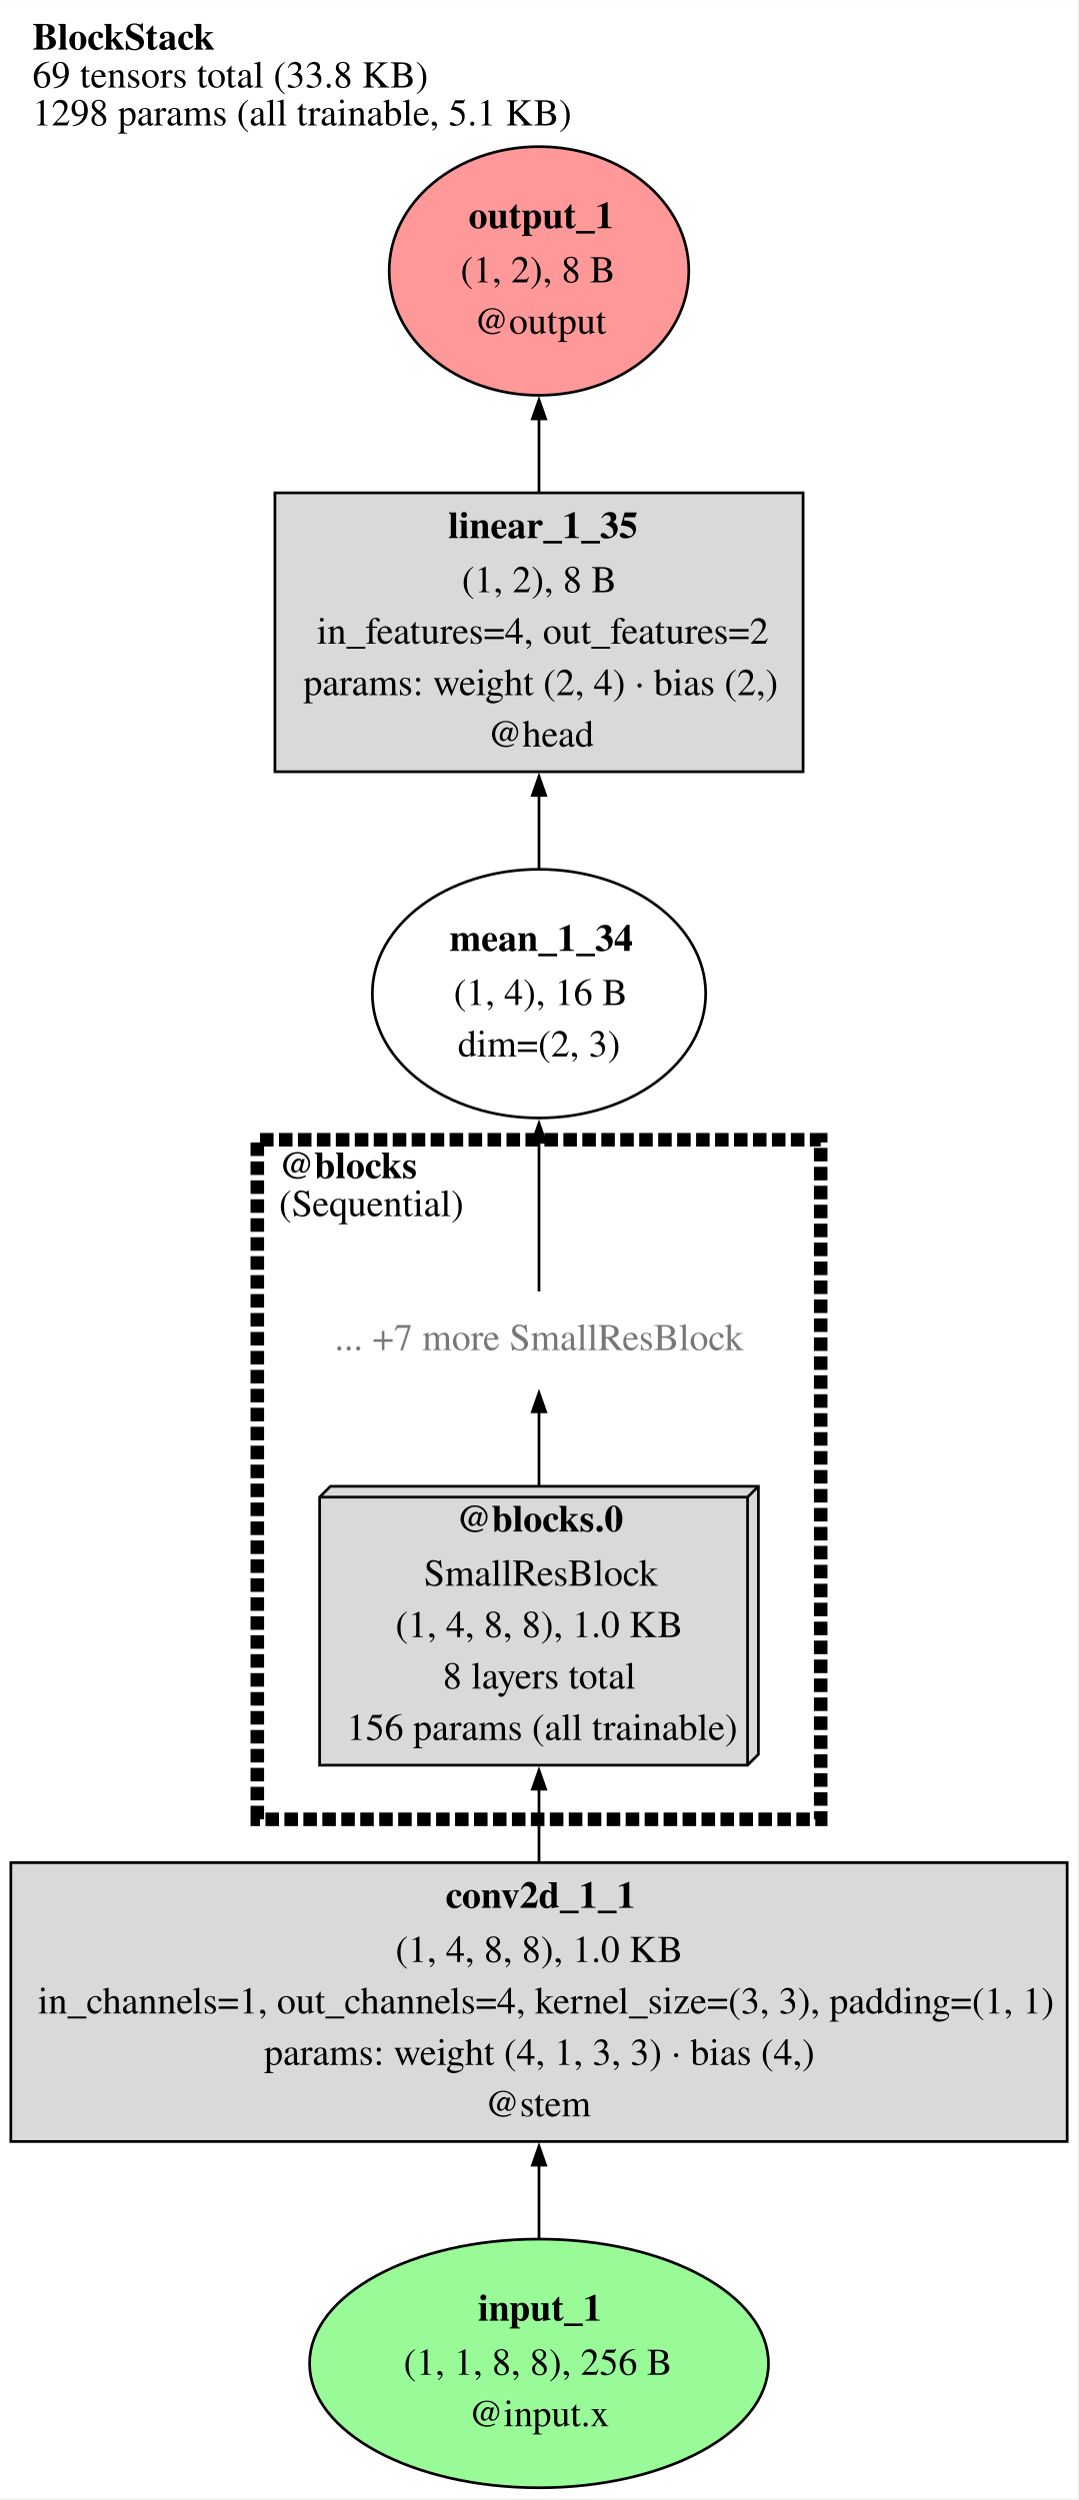
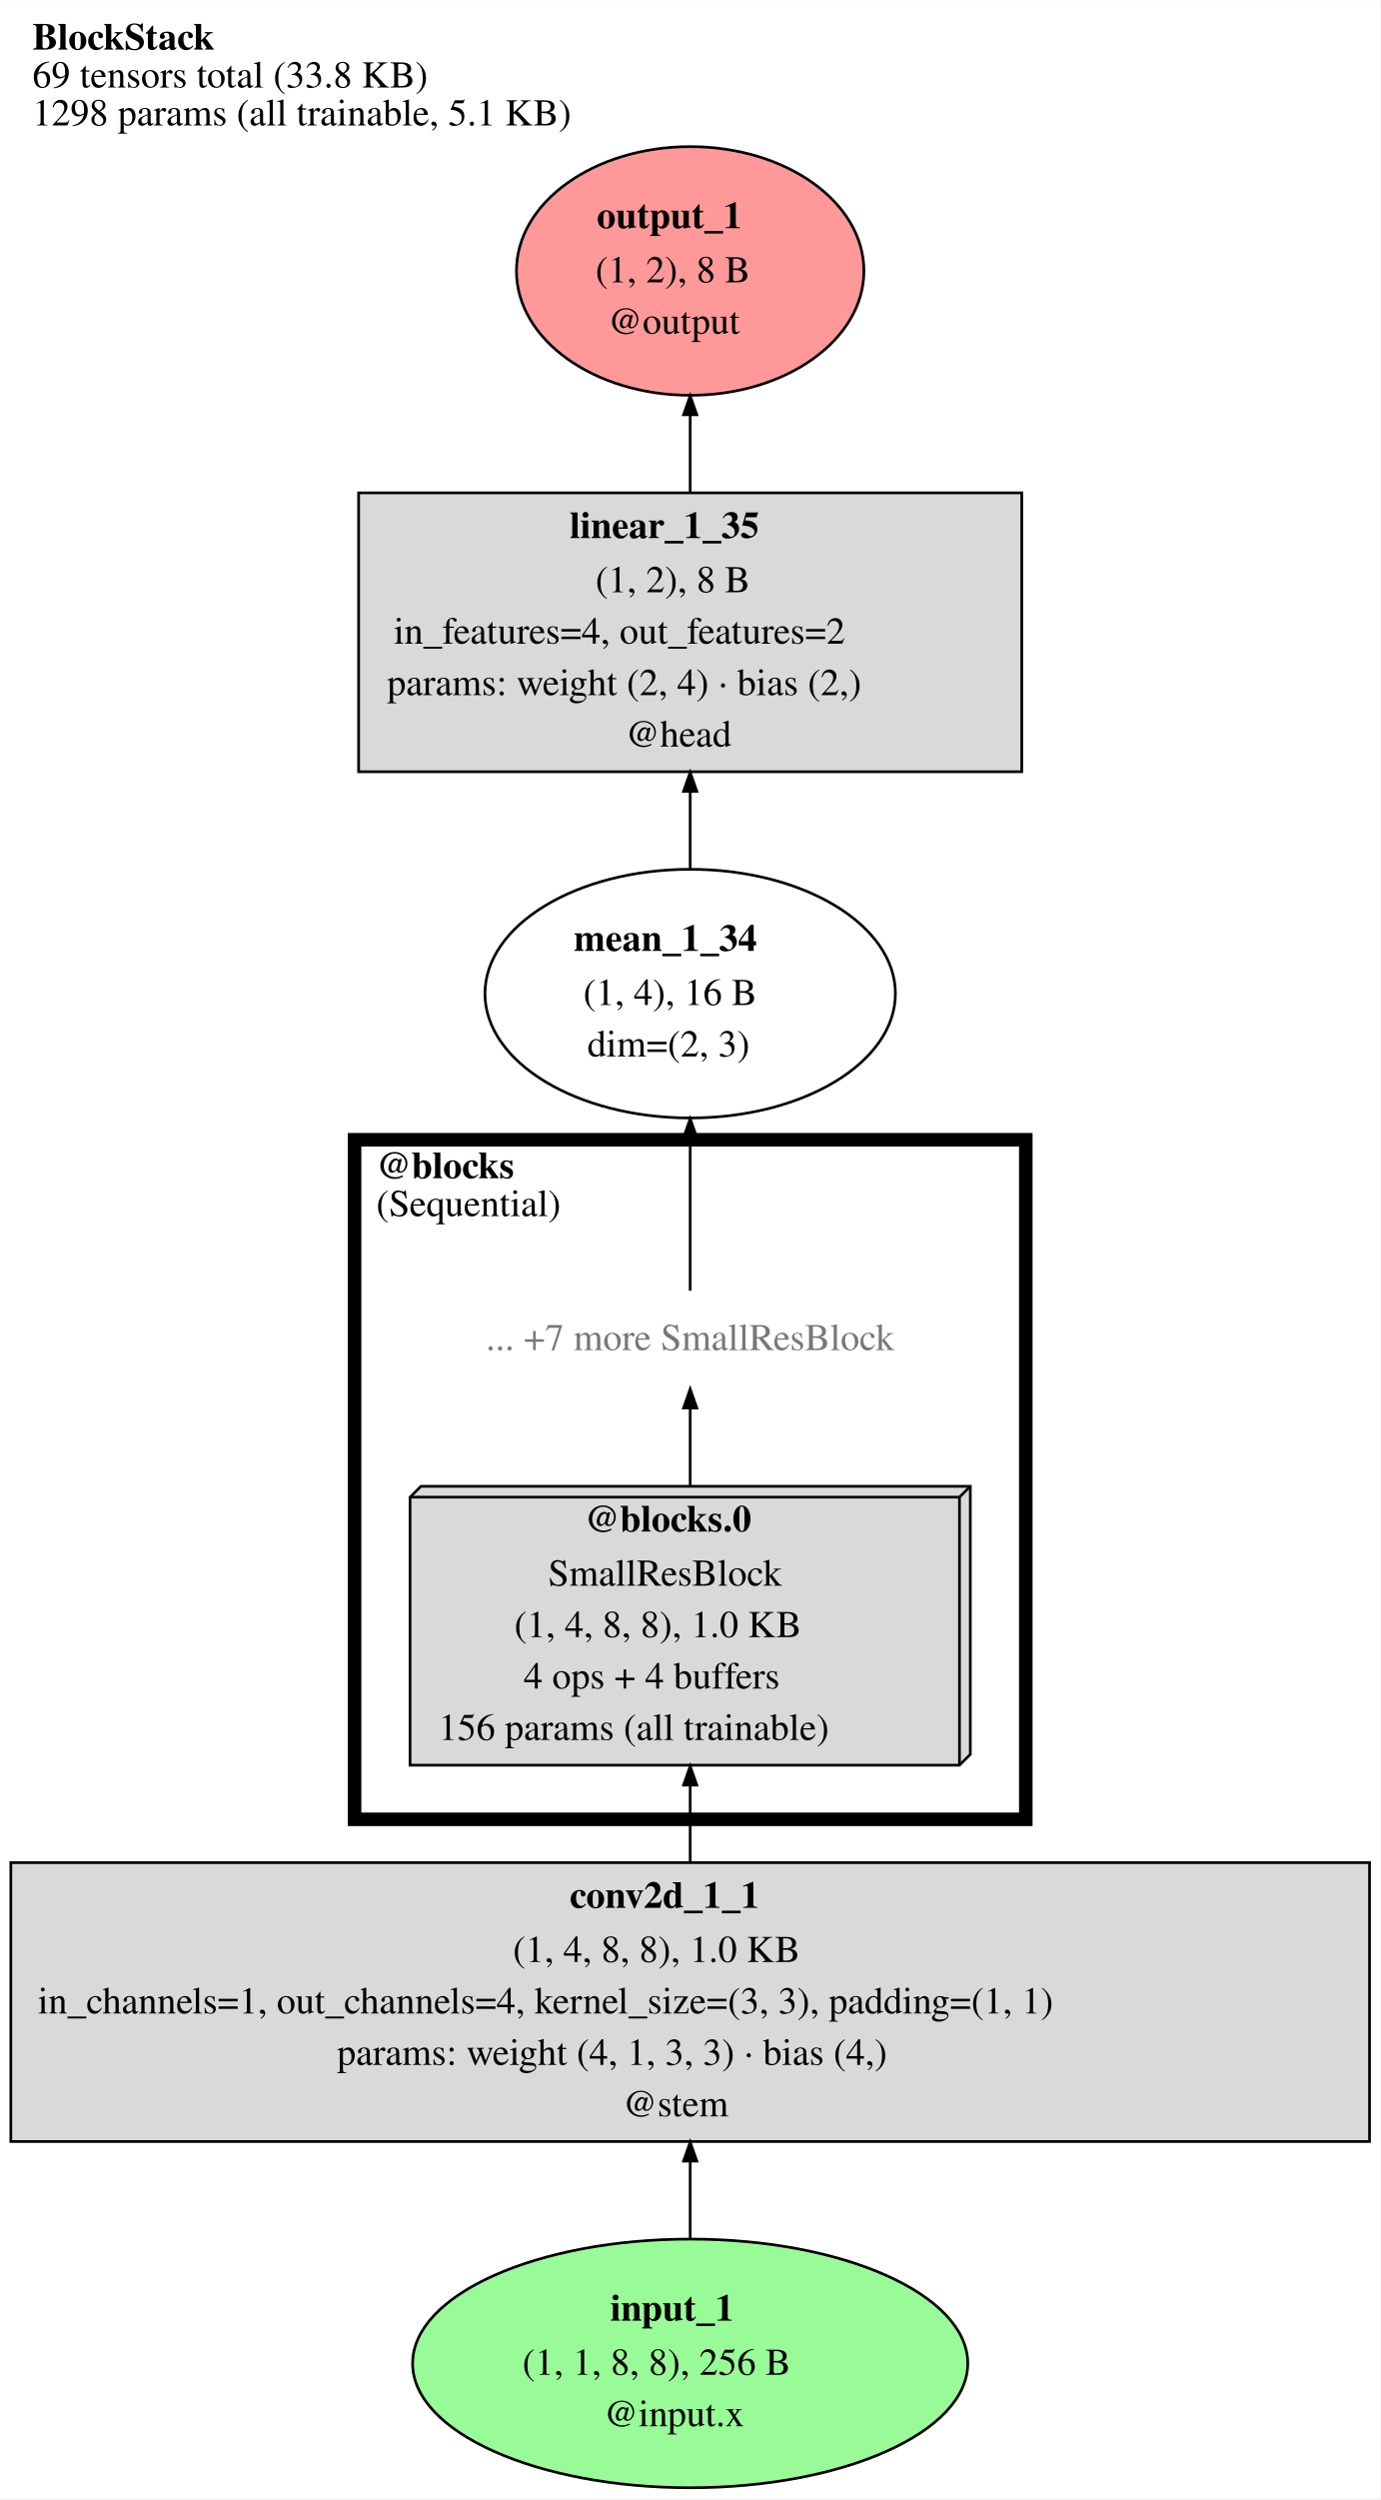
- <svg xmlns="http://www.w3.org/2000/svg" width="398pt" height="923pt" viewBox="0.00 0.00 398.00 922.77">
+ <svg xmlns="http://www.w3.org/2000/svg" width="510pt" height="923pt" viewBox="0.00 0.00 510.00 922.77">
  <g id="graph0" class="graph" transform="scale(1 1) rotate(0) translate(4 918.77)">
-     <polygon fill="white" stroke="none" points="-4,4 -4,-918.77 394,-918.77 394,4 -4,4" />
+     <polygon fill="white" stroke="transparent" points="-4,4 -4,-918.77 506,-918.77 506,4 -4,4" />
    <text text-anchor="start" x="8" y="-900.57" font-family="Times,serif" font-weight="bold" font-size="14.00">BlockStack</text>
    <text text-anchor="start" x="8" y="-886.57" font-family="Times,serif" font-size="14.00">69 tensors total (33.8 KB)</text>
    <text text-anchor="start" x="8" y="-872.57" font-family="Times,serif" font-size="14.00">1298 params (all trainable, 5.1 KB)</text>
    <g id="clust2" class="cluster">
-       <polygon fill="white" stroke="black" stroke-width="5" stroke-dasharray="5,2" points="91,-246.92 91,-497.92 299,-497.92 299,-246.92 91,-246.92" />
-       <text text-anchor="start" x="99" y="-483.72" font-family="Times,serif" font-weight="bold" font-size="14.00">@blocks</text>
-       <text text-anchor="start" x="99" y="-469.72" font-family="Times,serif" font-size="14.00">(Sequential)</text>
+       <polygon fill="white" stroke="black" stroke-width="5" points="127,-246.92 127,-497.92 375,-497.92 375,-246.92 127,-246.92" />
+       <text text-anchor="start" x="135" y="-483.72" font-family="Times,serif" font-weight="bold" font-size="14.00">@blocks</text>
+       <text text-anchor="start" x="135" y="-469.72" font-family="Times,serif" font-size="14.00">(Sequential)</text>
    </g>
    <g id="node1" class="node">
-       <ellipse fill="#98fb98" stroke="black" cx="195" cy="-45.96" rx="84.71" ry="45.92" />
-       <text text-anchor="start" x="172.5" y="-61.76" font-family="Times,serif" font-weight="bold" font-size="14.00">input_1</text>
-       <text text-anchor="start" x="145" y="-41.76" font-family="Times,serif" font-size="14.00">(1, 1, 8, 8), 256 B</text>
-       <text text-anchor="start" x="169" y="-22.76" font-family="Times,serif" font-size="14.00">@input.x</text>
+       <ellipse fill="#98fb98" stroke="black" cx="251" cy="-45.96" rx="102.56" ry="45.92" />
+       <text text-anchor="start" x="221.5" y="-61.76" font-family="Times,serif" font-weight="bold" font-size="14.00">input_1</text>
+       <text text-anchor="start" x="189" y="-41.76" font-family="Times,serif" font-size="14.00">(1, 1, 8, 8), 256 B</text>
+       <text text-anchor="start" x="219" y="-22.76" font-family="Times,serif" font-size="14.00">@input.x</text>
    </g>
    <g id="node2" class="node">
-       <polygon fill="#d9d9d9" stroke="black" points="390,-230.92 0,-230.92 0,-127.92 390,-127.92 390,-230.92" />
-       <text text-anchor="start" x="160.5" y="-214.22" font-family="Times,serif" font-weight="bold" font-size="14.00">conv2d_1_1</text>
-       <text text-anchor="start" x="142" y="-194.22" font-family="Times,serif" font-size="14.00">(1, 4, 8, 8), 1.0 KB</text>
+       <polygon fill="#d9d9d9" stroke="black" points="502,-230.92 0,-230.92 0,-127.92 502,-127.92 502,-230.92" />
+       <text text-anchor="start" x="206.5" y="-214.22" font-family="Times,serif" font-weight="bold" font-size="14.00">conv2d_1_1</text>
+       <text text-anchor="start" x="185.5" y="-194.22" font-family="Times,serif" font-size="14.00">(1, 4, 8, 8), 1.0 KB</text>
      <text text-anchor="start" x="10" y="-175.22" font-family="Times,serif" font-size="14.00">in_channels=1, out_channels=4, kernel_size=(3, 3), padding=(1, 1)</text>
-       <text text-anchor="start" x="93.5" y="-156.22" font-family="Times,serif" font-size="14.00">params: weight (4, 1, 3, 3) · bias (4,)</text>
-       <text text-anchor="start" x="175" y="-137.22" font-family="Times,serif" font-size="14.00">@stem</text>
+       <text text-anchor="start" x="120.5" y="-156.22" font-family="Times,serif" font-size="14.00">params: weight (4, 1, 3, 3) · bias (4,)</text>
+       <text text-anchor="start" x="226" y="-137.22" font-family="Times,serif" font-size="14.00">@stem</text>
    </g>
    <g id="edge1" class="edge">
-       <path fill="none" stroke="black" d="M195,-92.2C195,-100.96 195,-110.26 195,-119.38" />
-       <polygon fill="black" stroke="black" points="192.55,-119.17 195,-126.17 197.45,-119.17 192.55,-119.17" />
+       <path fill="none" stroke="black" d="M251,-92.2C251,-101.32 251,-111.02 251,-120.5" />
+       <polygon fill="black" stroke="black" points="248.55,-120.69 251,-127.69 253.45,-120.69 248.55,-120.69" />
    </g>
    <g id="node3" class="node">
-       <polygon fill="#d9d9d9" stroke="black" points="276,-369.92 118,-369.92 114,-365.92 114,-266.92 272,-266.92 276,-270.92 276,-369.92" />
-       <polyline fill="none" stroke="black" points="272,-365.92 114,-365.92" />
-       <polyline fill="none" stroke="black" points="272,-365.92 272,-266.92" />
-       <polyline fill="none" stroke="black" points="272,-365.92 276,-369.92" />
-       <text text-anchor="start" x="164.5" y="-353.22" font-family="Times,serif" font-weight="bold" font-size="14.00">@blocks.0</text>
-       <text text-anchor="start" x="152.5" y="-333.22" font-family="Times,serif" font-size="14.00">SmallResBlock</text>
-       <text text-anchor="start" x="142" y="-314.22" font-family="Times,serif" font-size="14.00">(1, 4, 8, 8), 1.0 KB</text>
-       <text text-anchor="start" x="159.5" y="-295.22" font-family="Times,serif" font-size="14.00">8 layers total</text>
-       <text text-anchor="start" x="124" y="-276.22" font-family="Times,serif" font-size="14.00">156 params (all trainable)</text>
+       <polygon fill="#d9d9d9" stroke="black" points="354.5,-369.92 151.5,-369.92 147.5,-365.92 147.5,-266.92 350.5,-266.92 354.5,-270.92 354.5,-369.92" />
+       <polyline fill="none" stroke="black" points="350.5,-365.92 147.5,-365.92 " />
+       <polyline fill="none" stroke="black" points="350.5,-365.92 350.5,-266.92 " />
+       <polyline fill="none" stroke="black" points="350.5,-365.92 354.5,-369.92 " />
+       <text text-anchor="start" x="212" y="-353.22" font-family="Times,serif" font-weight="bold" font-size="14.00">@blocks.0</text>
+       <text text-anchor="start" x="198.5" y="-333.22" font-family="Times,serif" font-size="14.00">SmallResBlock</text>
+       <text text-anchor="start" x="186" y="-314.22" font-family="Times,serif" font-size="14.00">(1, 4, 8, 8), 1.0 KB</text>
+       <text text-anchor="start" x="189.5" y="-295.22" font-family="Times,serif" font-size="14.00">4 ops + 4 buffers</text>
+       <text text-anchor="start" x="158" y="-276.22" font-family="Times,serif" font-size="14.00">156 params (all trainable)</text>
    </g>
    <g id="edge2" class="edge">
-       <path fill="none" stroke="black" d="M195,-231.05C195,-239.92 195,-249.22 195,-258.3" />
-       <polygon fill="black" stroke="black" points="192.55,-258.04 195,-265.04 197.45,-258.04 192.55,-258.04" />
+       <path fill="none" stroke="black" d="M251,-231.05C251,-240.28 251,-249.98 251,-259.41" />
+       <polygon fill="black" stroke="black" points="248.55,-259.55 251,-266.55 253.45,-259.55 248.55,-259.55" />
    </g>
    <g id="node4" class="node">
-       <text text-anchor="middle" x="195" y="-420.22" font-family="Times,serif" font-size="14.00" fill="#777777">... +7 more SmallResBlock</text>
+       <text text-anchor="middle" x="251" y="-420.22" font-family="Times,serif" font-size="14.00" fill="#777777">... +7 more SmallResBlock</text>
+     </g>
+     <g id="edge6" class="edge">
+       <path fill="none" stroke="black" d="M251,-369.96C251,-379.96 251,-390.02 251,-398.65" />
+       <polygon fill="black" stroke="black" points="248.55,-398.83 251,-405.83 253.45,-398.83 248.55,-398.83" />
+     </g>
+     <g id="node5" class="node">
+       <ellipse fill="white" stroke="black" cx="251" cy="-551.89" rx="75.82" ry="45.92" />
+       <text text-anchor="start" x="208" y="-567.69" font-family="Times,serif" font-weight="bold" font-size="14.00">mean_1_34</text>
+       <text text-anchor="start" x="211.5" y="-547.69" font-family="Times,serif" font-size="14.00">(1, 4), 16 B</text>
+       <text text-anchor="start" x="213" y="-528.69" font-family="Times,serif" font-size="14.00">dim=(2, 3)</text>
    </g>
    <g id="edge3" class="edge">
-       <path fill="none" stroke="black" d="M195,-370.26C195,-379.73 195,-389.23 195,-397.5" />
-       <polygon fill="black" stroke="black" points="192.55,-397.43 195,-404.43 197.45,-397.43 192.55,-397.43" />
+       <path fill="none" stroke="black" d="M251,-442.17C251,-456.76 251,-478.45 251,-498.62" />
+       <polygon fill="black" stroke="black" points="248.55,-498.68 251,-505.68 253.45,-498.68 248.55,-498.68" />
    </g>
-     <g id="node5" class="node">
-       <ellipse fill="white" stroke="black" cx="195" cy="-551.89" rx="61.54" ry="45.92" />
-       <text text-anchor="start" x="162" y="-567.69" font-family="Times,serif" font-weight="bold" font-size="14.00">mean_1_34</text>
-       <text text-anchor="start" x="163.5" y="-547.69" font-family="Times,serif" font-size="14.00">(1, 4), 16 B</text>
-       <text text-anchor="start" x="165" y="-528.69" font-family="Times,serif" font-size="14.00">dim=(2, 3)</text>
+     <g id="node6" class="node">
+       <polygon fill="#d9d9d9" stroke="black" points="373.5,-736.85 128.5,-736.85 128.5,-633.85 373.5,-633.85 373.5,-736.85" />
+       <text text-anchor="start" x="206.5" y="-720.15" font-family="Times,serif" font-weight="bold" font-size="14.00">linear_1_35</text>
+       <text text-anchor="start" x="216" y="-700.15" font-family="Times,serif" font-size="14.00">(1, 2), 8 B</text>
+       <text text-anchor="start" x="141.5" y="-681.15" font-family="Times,serif" font-size="14.00">in_features=4, out_features=2</text>
+       <text text-anchor="start" x="139" y="-662.15" font-family="Times,serif" font-size="14.00">params: weight (2, 4) · bias (2,)</text>
+       <text text-anchor="start" x="227" y="-643.15" font-family="Times,serif" font-size="14.00">@head</text>
    </g>
    <g id="edge4" class="edge">
-       <path fill="none" stroke="black" d="M195,-441.91C195,-456.13 195,-477.23 195,-497.08" />
-       <polygon fill="black" stroke="black" points="192.55,-496.98 195,-503.98 197.45,-496.98 192.55,-496.98" />
+       <path fill="none" stroke="black" d="M251,-598.13C251,-607.24 251,-616.94 251,-626.42" />
+       <polygon fill="black" stroke="black" points="248.55,-626.61 251,-633.61 253.45,-626.61 248.55,-626.61" />
    </g>
-     <g id="node6" class="node">
-       <polygon fill="#d9d9d9" stroke="black" points="292.5,-736.85 97.5,-736.85 97.5,-633.85 292.5,-633.85 292.5,-736.85" />
-       <text text-anchor="start" x="161.5" y="-720.15" font-family="Times,serif" font-weight="bold" font-size="14.00">linear_1_35</text>
-       <text text-anchor="start" x="166.5" y="-700.15" font-family="Times,serif" font-size="14.00">(1, 2), 8 B</text>
-       <text text-anchor="start" x="113" y="-681.15" font-family="Times,serif" font-size="14.00">in_features=4, out_features=2</text>
-       <text text-anchor="start" x="108" y="-662.15" font-family="Times,serif" font-size="14.00">params: weight (2, 4) · bias (2,)</text>
-       <text text-anchor="start" x="176" y="-643.15" font-family="Times,serif" font-size="14.00">@head</text>
+     <g id="node7" class="node">
+       <ellipse fill="#ff9999" stroke="black" cx="251" cy="-818.81" rx="64.19" ry="45.92" />
+       <text text-anchor="start" x="216.5" y="-834.61" font-family="Times,serif" font-weight="bold" font-size="14.00">output_1</text>
+       <text text-anchor="start" x="216" y="-814.61" font-family="Times,serif" font-size="14.00">(1, 2), 8 B</text>
+       <text text-anchor="start" x="220.5" y="-795.61" font-family="Times,serif" font-size="14.00">@output</text>
    </g>
    <g id="edge5" class="edge">
-       <path fill="none" stroke="black" d="M195,-598.13C195,-606.88 195,-616.18 195,-625.3" />
-       <polygon fill="black" stroke="black" points="192.55,-625.1 195,-632.1 197.45,-625.1 192.55,-625.1" />
-     </g>
-     <g id="node7" class="node">
-       <ellipse fill="#ff9999" stroke="black" cx="195" cy="-818.81" rx="55.31" ry="45.92" />
-       <text text-anchor="start" x="169" y="-834.61" font-family="Times,serif" font-weight="bold" font-size="14.00">output_1</text>
-       <text text-anchor="start" x="166" y="-814.61" font-family="Times,serif" font-size="14.00">(1, 2), 8 B</text>
-       <text text-anchor="start" x="171" y="-795.61" font-family="Times,serif" font-size="14.00">@output</text>
-     </g>
-     <g id="edge6" class="edge">
-       <path fill="none" stroke="black" d="M195,-737.17C195,-746.04 195,-755.3 195,-764.24" />
-       <polygon fill="black" stroke="black" points="192.55,-764.18 195,-771.18 197.45,-764.18 192.55,-764.18" />
+       <path fill="none" stroke="black" d="M251,-737.17C251,-746.5 251,-756.25 251,-765.62" />
+       <polygon fill="black" stroke="black" points="248.55,-765.69 251,-772.69 253.45,-765.69 248.55,-765.69" />
    </g>
  </g>
</svg>
